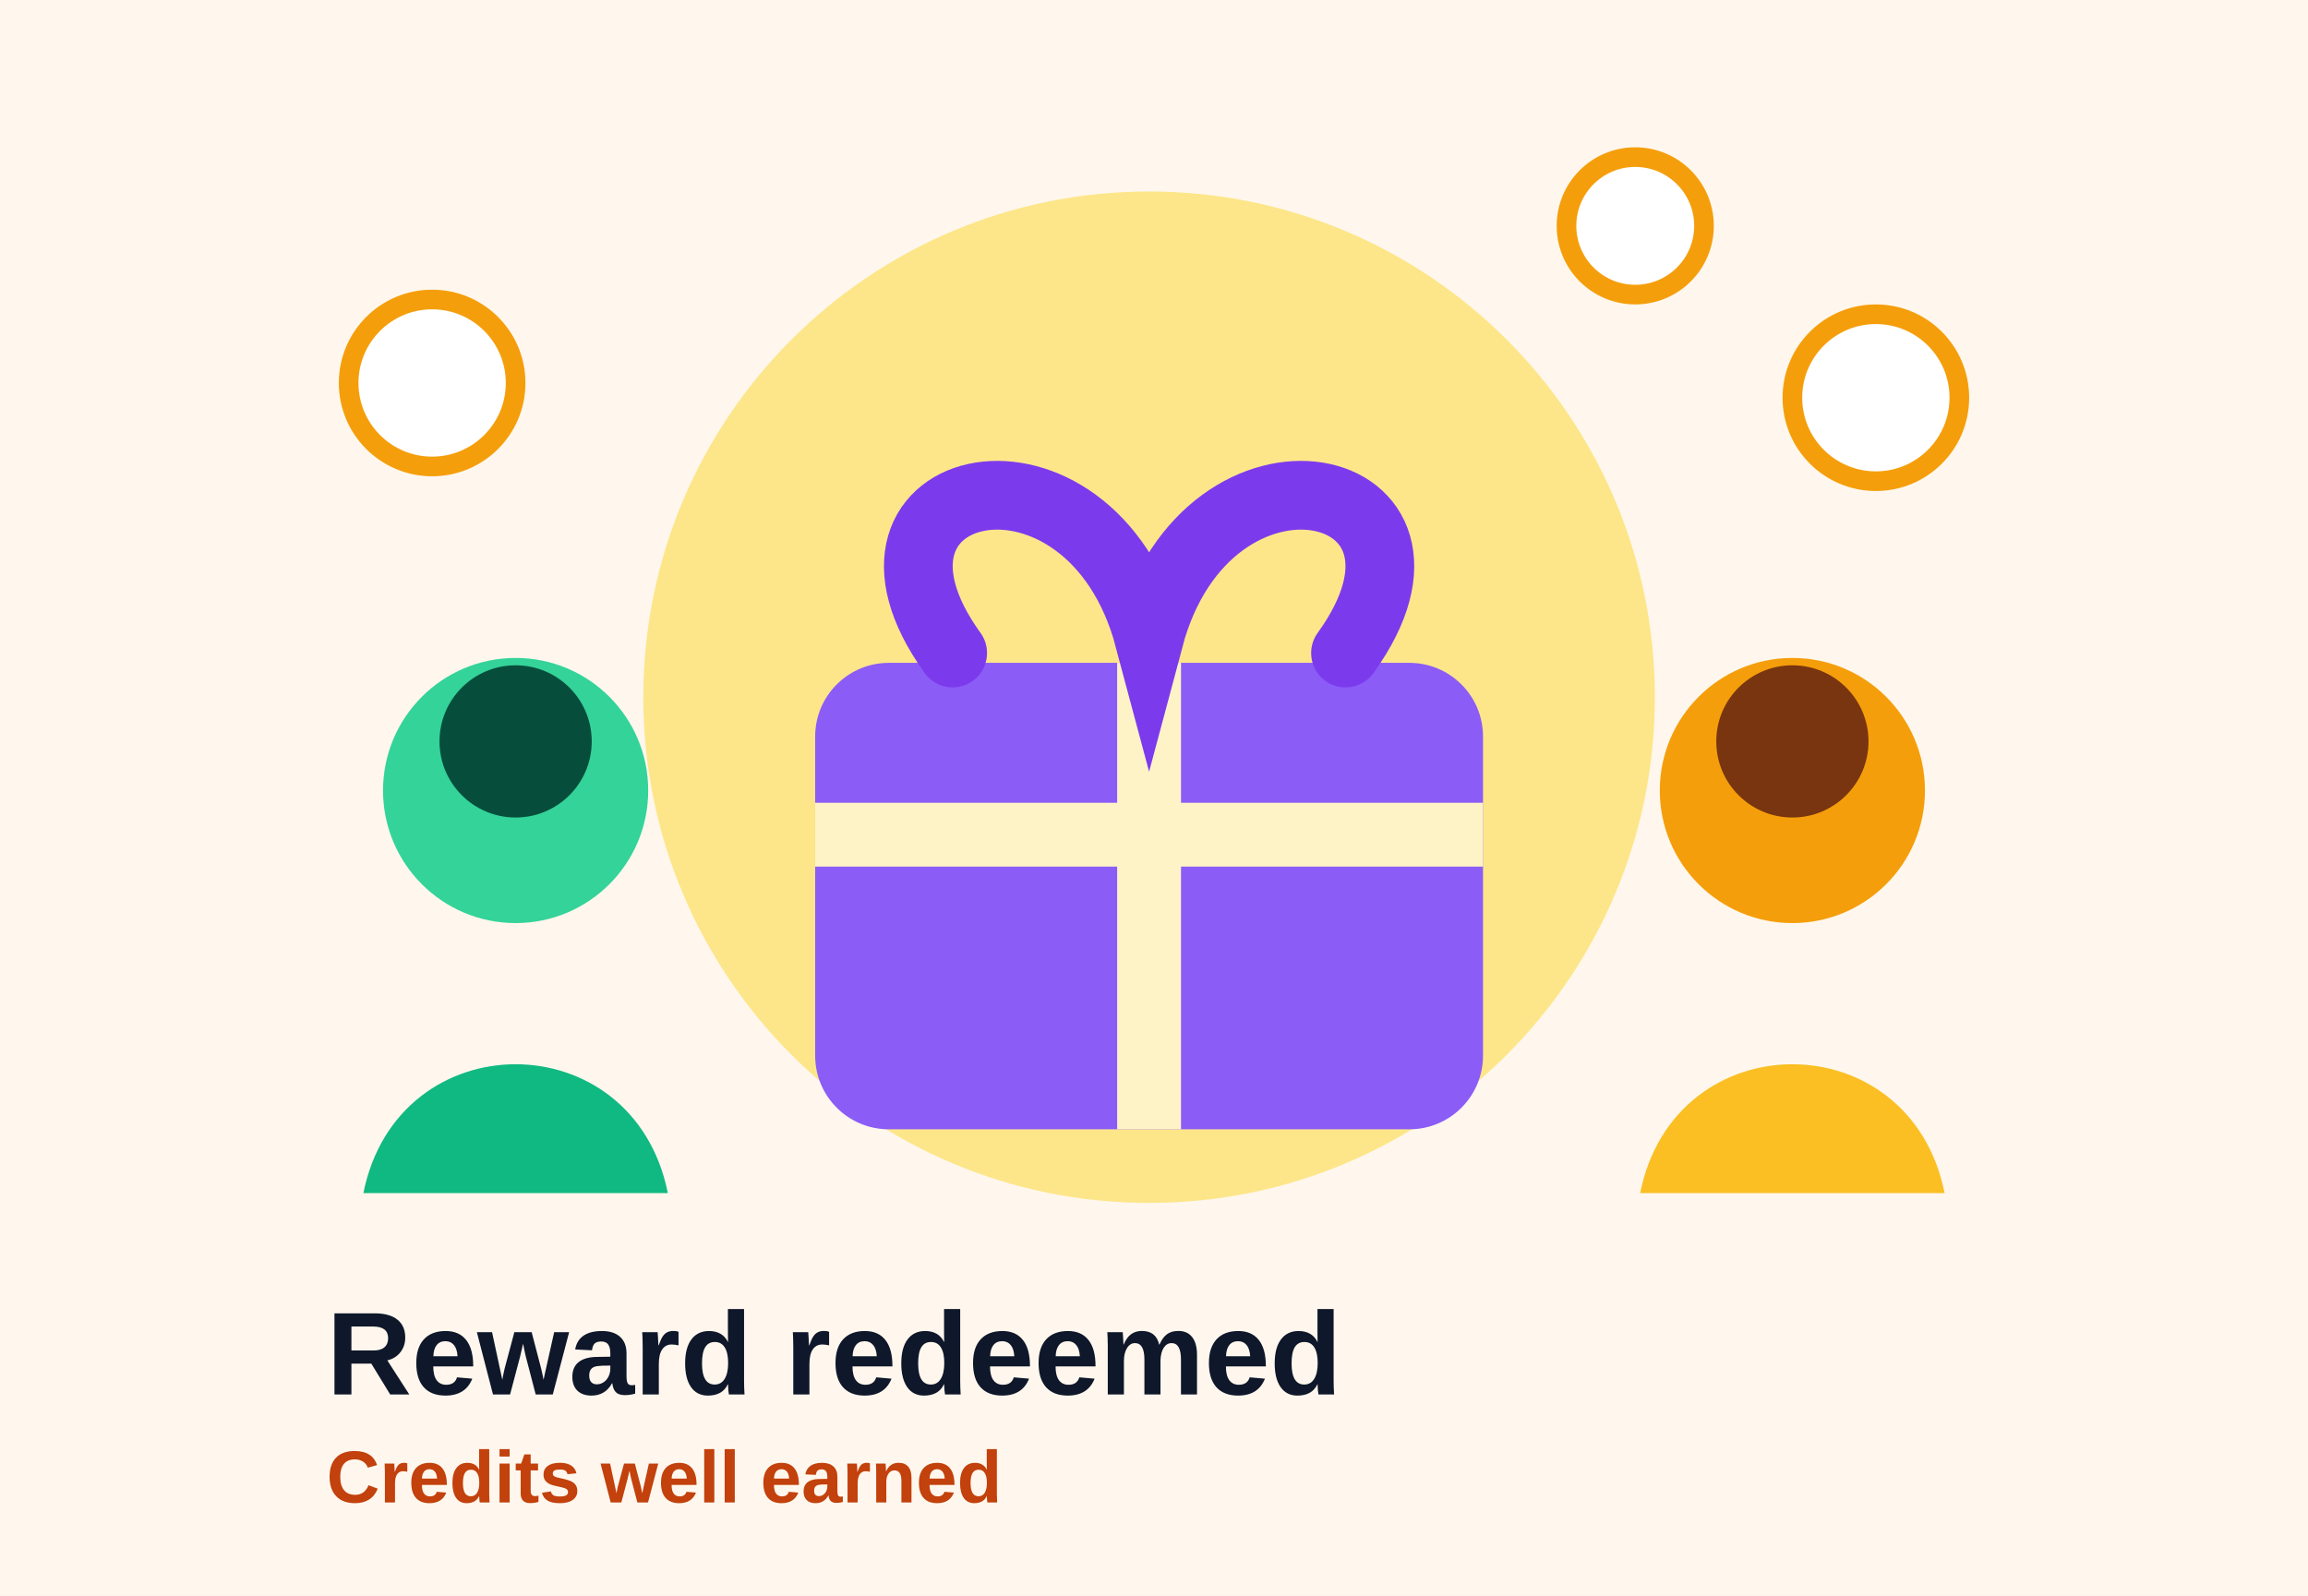
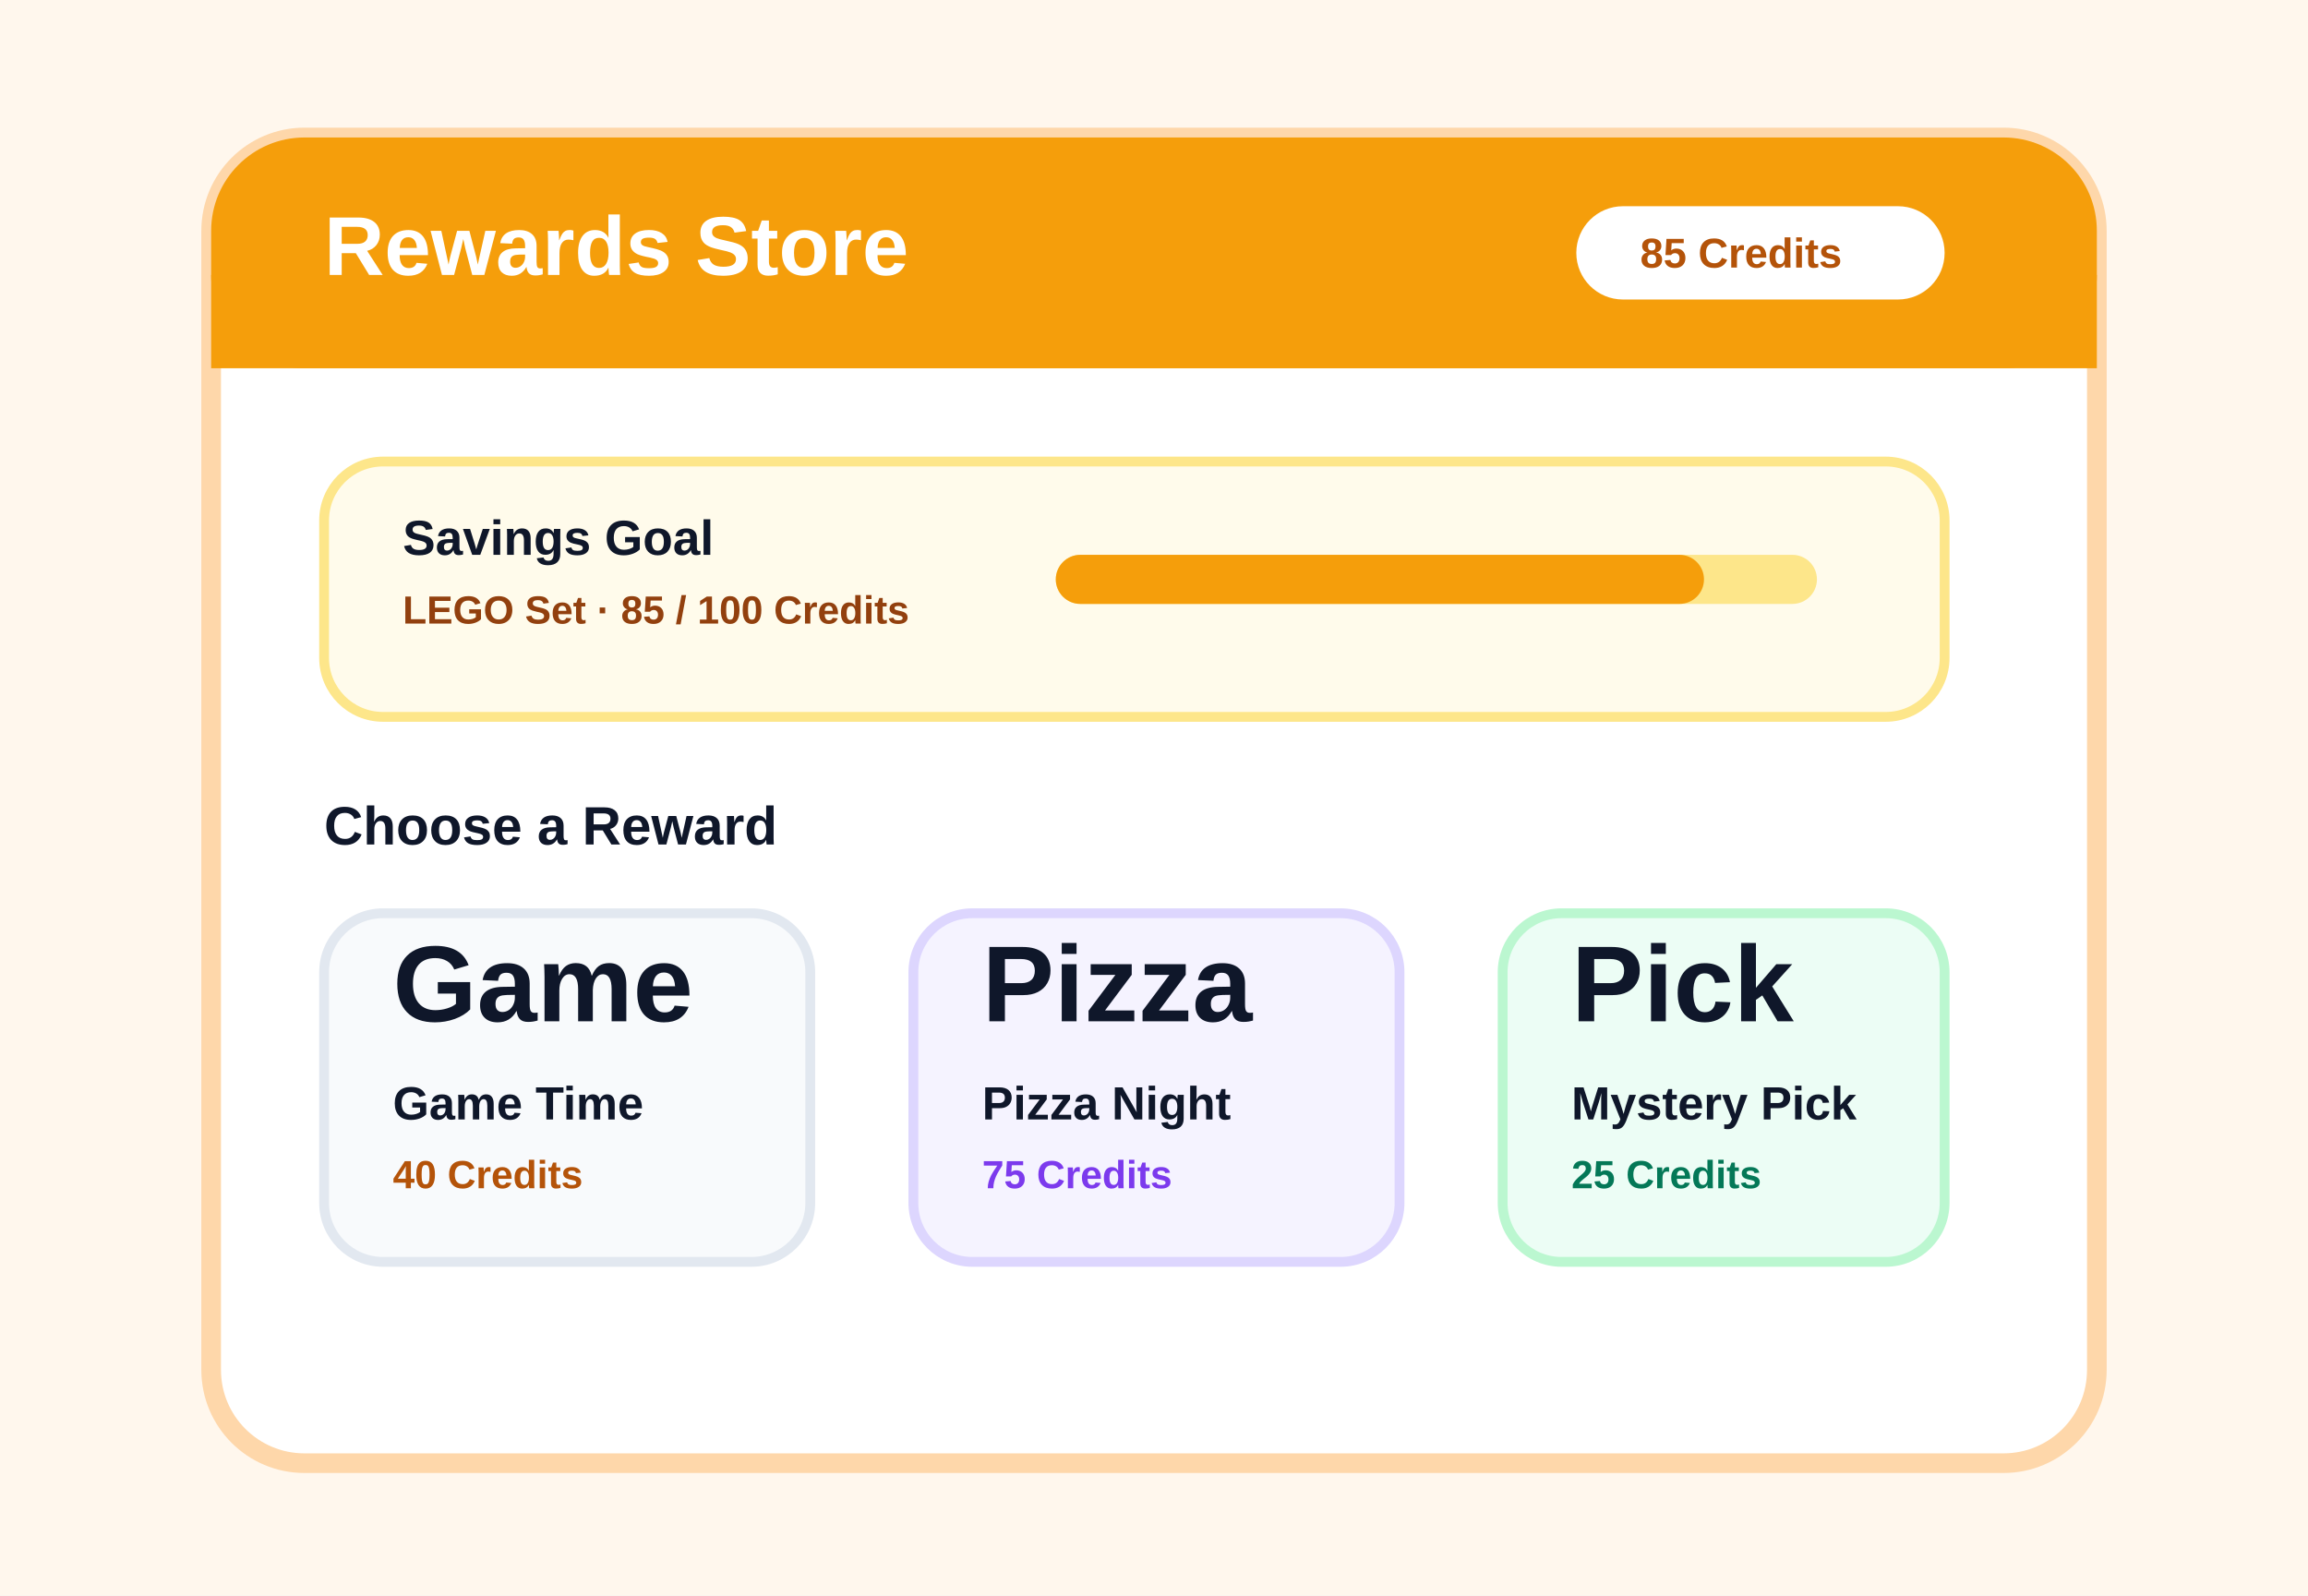
<svg xmlns="http://www.w3.org/2000/svg" viewBox="0 0 940 650" role="img" aria-labelledby="title desc">
  <rect width="940" height="650" fill="#fff7ed" />
-   <circle cx="468" cy="284" r="206" fill="#fde68a" />
-   <rect x="332" y="270" width="272" height="190" rx="30" fill="#8b5cf6" />
-   <path d="M468 270v190M332 340h272" stroke="#fef3c7" stroke-width="26" />
-   <path d="M388 266c-52-72 56-96 80-6 24-90 132-66 80 6" fill="none" stroke="#7c3aed" stroke-width="28" stroke-linecap="round" />
-   <circle cx="210" cy="322" r="54" fill="#34d399" />
-   <circle cx="210" cy="302" r="31" fill="#064e3b" />
-   <path d="M148 486c14-70 110-70 124 0z" fill="#10b981" />
-   <circle cx="730" cy="322" r="54" fill="#f59e0b" />
-   <circle cx="730" cy="302" r="31" fill="#78350f" />
-   <path d="M668 486c14-70 110-70 124 0z" fill="#fbbf24" />
-   <g fill="#fff" stroke="#f59e0b" stroke-width="8">
-     <circle cx="176" cy="156" r="34" />
-     <circle cx="764" cy="162" r="34" />
-     <circle cx="666" cy="92" r="28" />
-   </g>
-   <text x="133" y="568" font-family="Arial, sans-serif" font-size="48" font-weight="900" fill="#0f172a">Reward redeemed</text>
-   <text x="133" y="612" font-family="Arial, sans-serif" font-size="30" font-weight="800" fill="#c2410c">Credits well earned</text>
+   <rect x="86" y="56" width="768" height="540" rx="38" fill="#fff" stroke="#fed7aa" stroke-width="8" />
+   <rect x="86" y="56" width="768" height="94" rx="38" fill="#f59e0b" />
+   <rect x="86" y="112" width="768" height="38" fill="#f59e0b" />
+   <text x="132" y="112" font-family="Arial, sans-serif" font-size="34" font-weight="900" fill="#fff">Rewards Store</text>
+   <rect x="642" y="84" width="150" height="38" rx="19" fill="#fff" />
+   <text x="668" y="109" font-family="Arial, sans-serif" font-size="17" font-weight="900" fill="#b45309">85 Credits</text>
+   <rect x="132" y="188" width="660" height="104" rx="24" fill="#fffbeb" stroke="#fde68a" stroke-width="4" />
+   <text x="164" y="226" font-family="Arial, sans-serif" font-size="20" font-weight="900" fill="#0f172a">Savings Goal</text>
+   <text x="164" y="254" font-family="Arial, sans-serif" font-size="16" font-weight="800" fill="#92400e">LEGO Set · 85 / 100 Credits</text>
+   <rect x="430" y="226" width="310" height="20" rx="10" fill="#fde68a" />
+   <rect x="430" y="226" width="264" height="20" rx="10" fill="#f59e0b" />
+   <text x="132" y="344" font-family="Arial, sans-serif" font-size="22" font-weight="900" fill="#0f172a">Choose a Reward</text>
+   <rect x="132" y="372" width="198" height="142" rx="24" fill="#f8fafc" stroke="#e2e8f0" stroke-width="4" />
+   <text x="160" y="416" font-family="Arial, sans-serif" font-size="44" font-weight="900" fill="#0f172a">Game</text>
+   <text x="160" y="456" font-family="Arial, sans-serif" font-size="19" font-weight="900" fill="#0f172a">Game Time</text>
+   <text x="160" y="484" font-family="Arial, sans-serif" font-size="16" font-weight="800" fill="#b45309">40 Credits</text>
+   <rect x="372" y="372" width="198" height="142" rx="24" fill="#f5f3ff" stroke="#ddd6fe" stroke-width="4" />
+   <text x="400" y="416" font-family="Arial, sans-serif" font-size="44" font-weight="900" fill="#0f172a">Pizza</text>
+   <text x="400" y="456" font-family="Arial, sans-serif" font-size="19" font-weight="900" fill="#0f172a">Pizza Night</text>
+   <text x="400" y="484" font-family="Arial, sans-serif" font-size="16" font-weight="800" fill="#7c3aed">75 Credits</text>
+   <rect x="612" y="372" width="180" height="142" rx="24" fill="#ecfdf5" stroke="#bbf7d0" stroke-width="4" />
+   <text x="640" y="416" font-family="Arial, sans-serif" font-size="44" font-weight="900" fill="#0f172a">Pick</text>
+   <text x="640" y="456" font-family="Arial, sans-serif" font-size="19" font-weight="900" fill="#0f172a">Mystery Pick</text>
+   <text x="640" y="484" font-family="Arial, sans-serif" font-size="16" font-weight="800" fill="#047857">25 Credits</text>
</svg>
